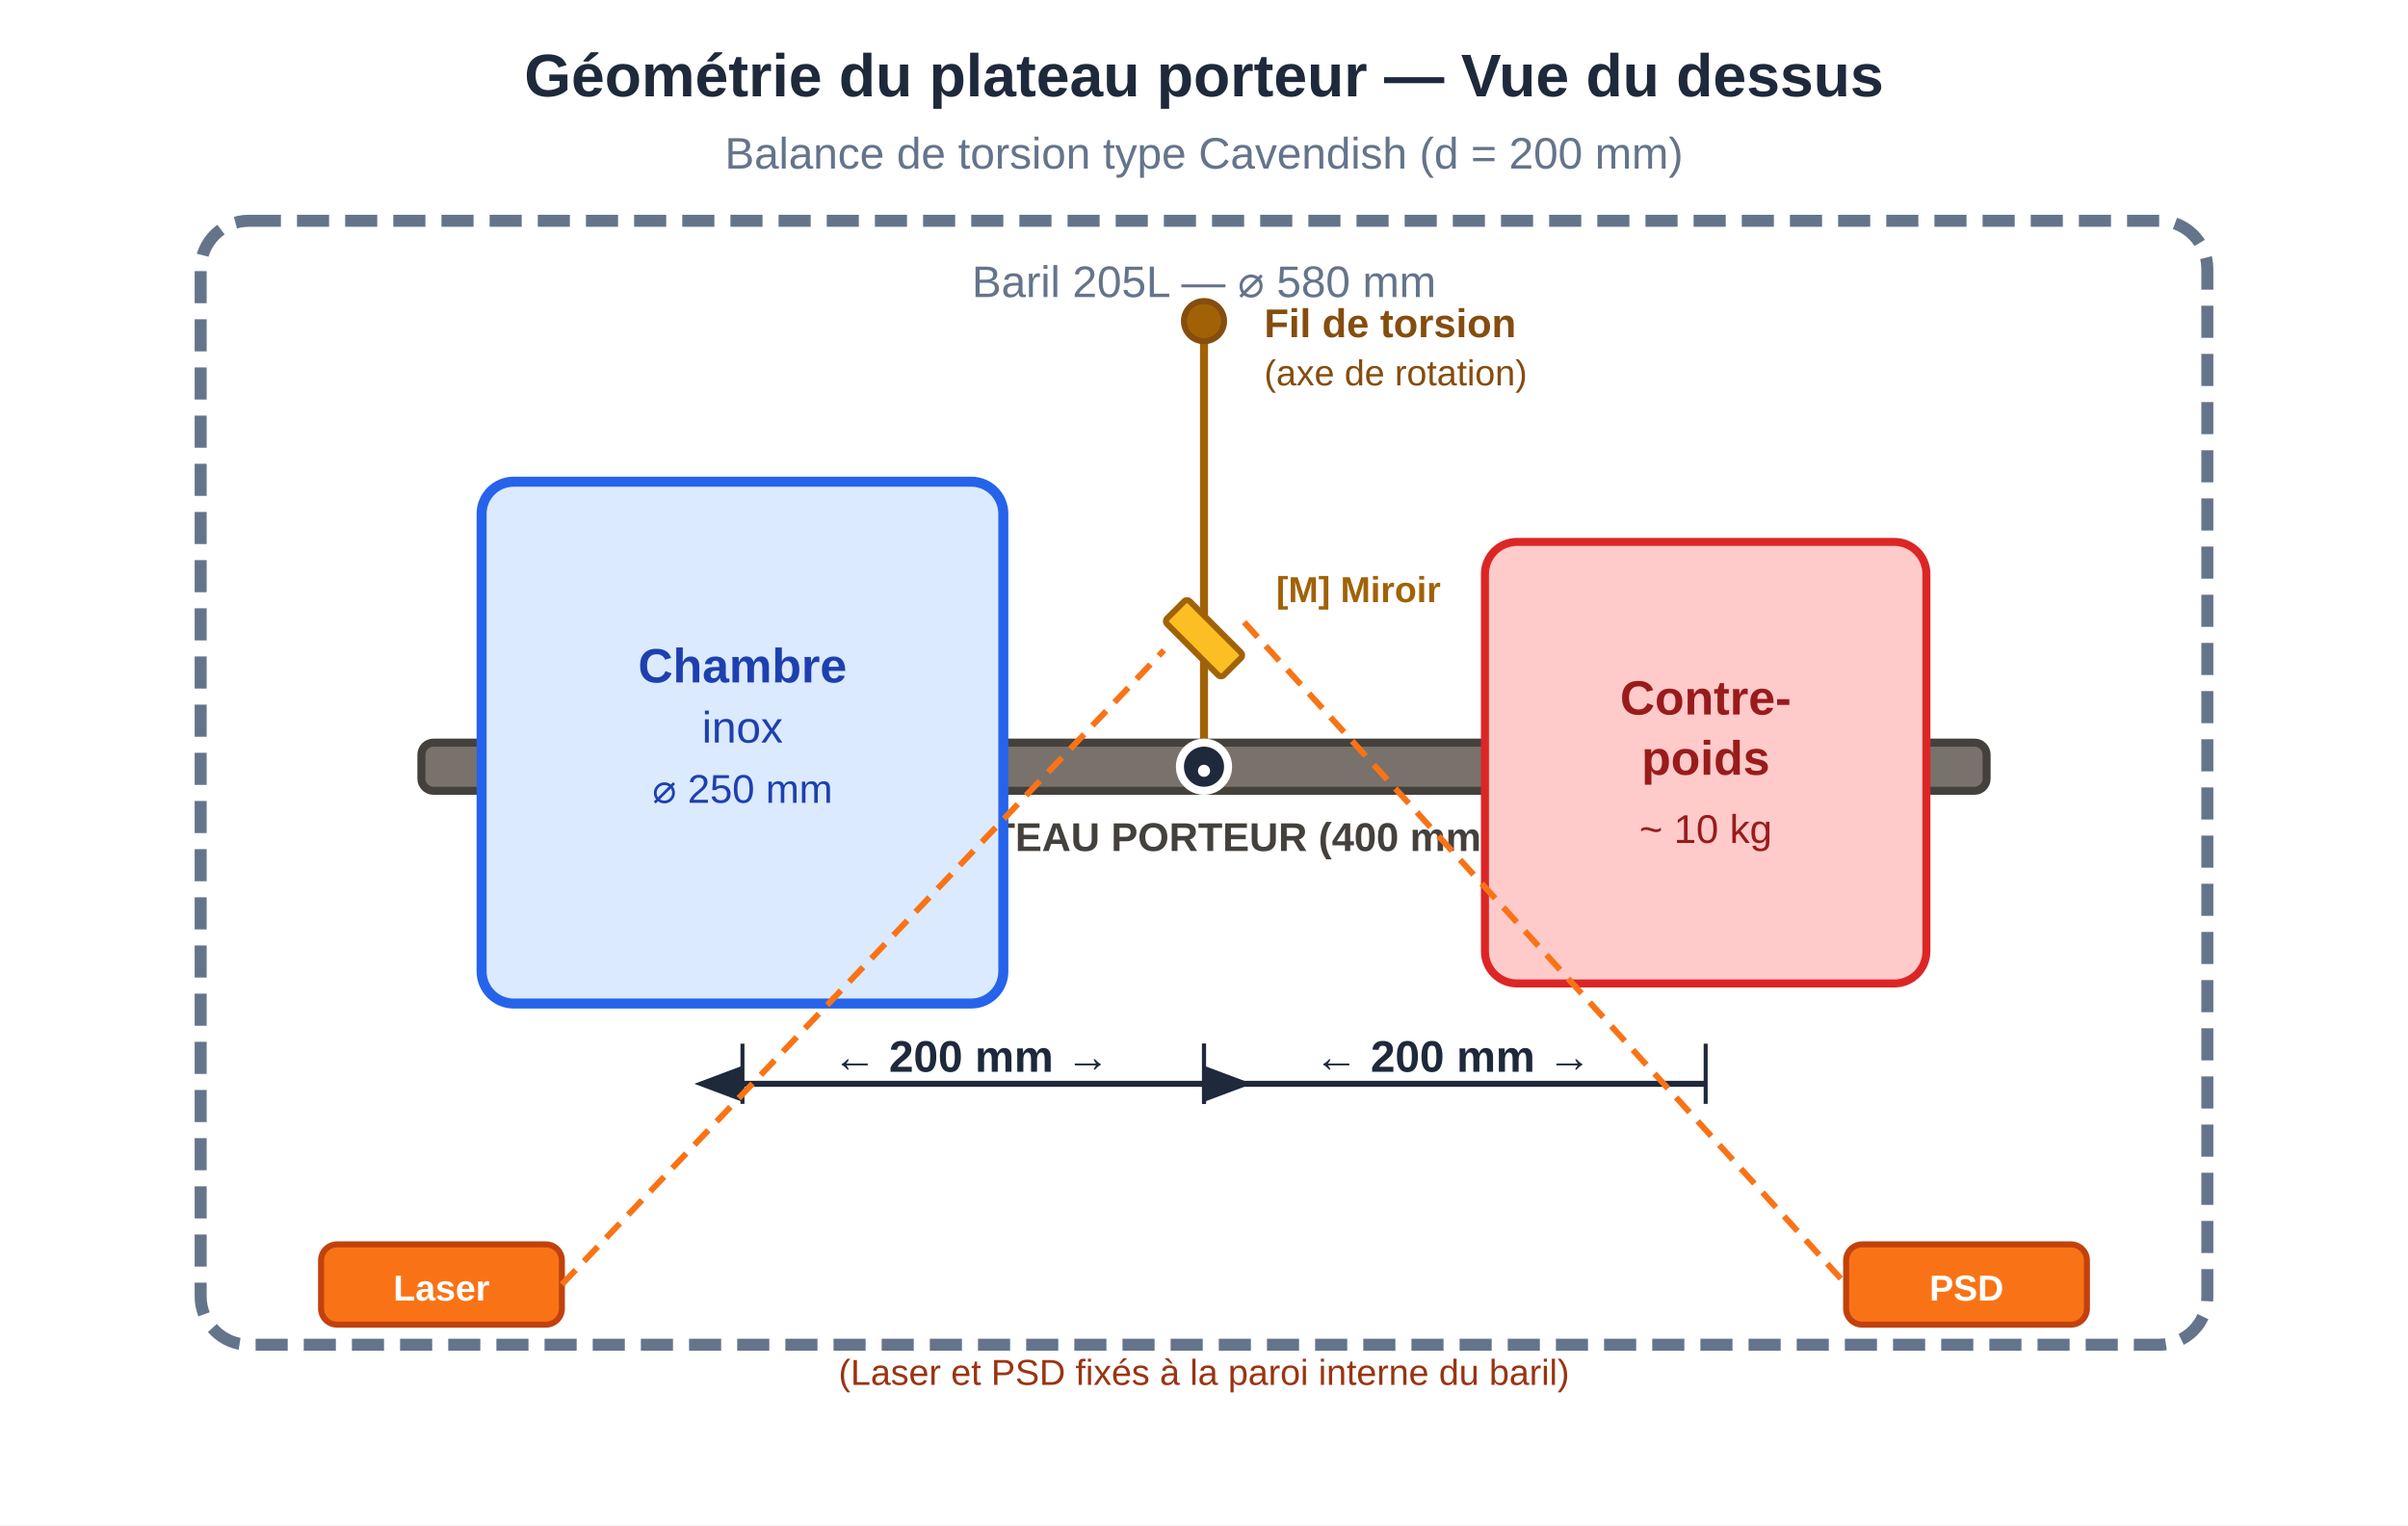
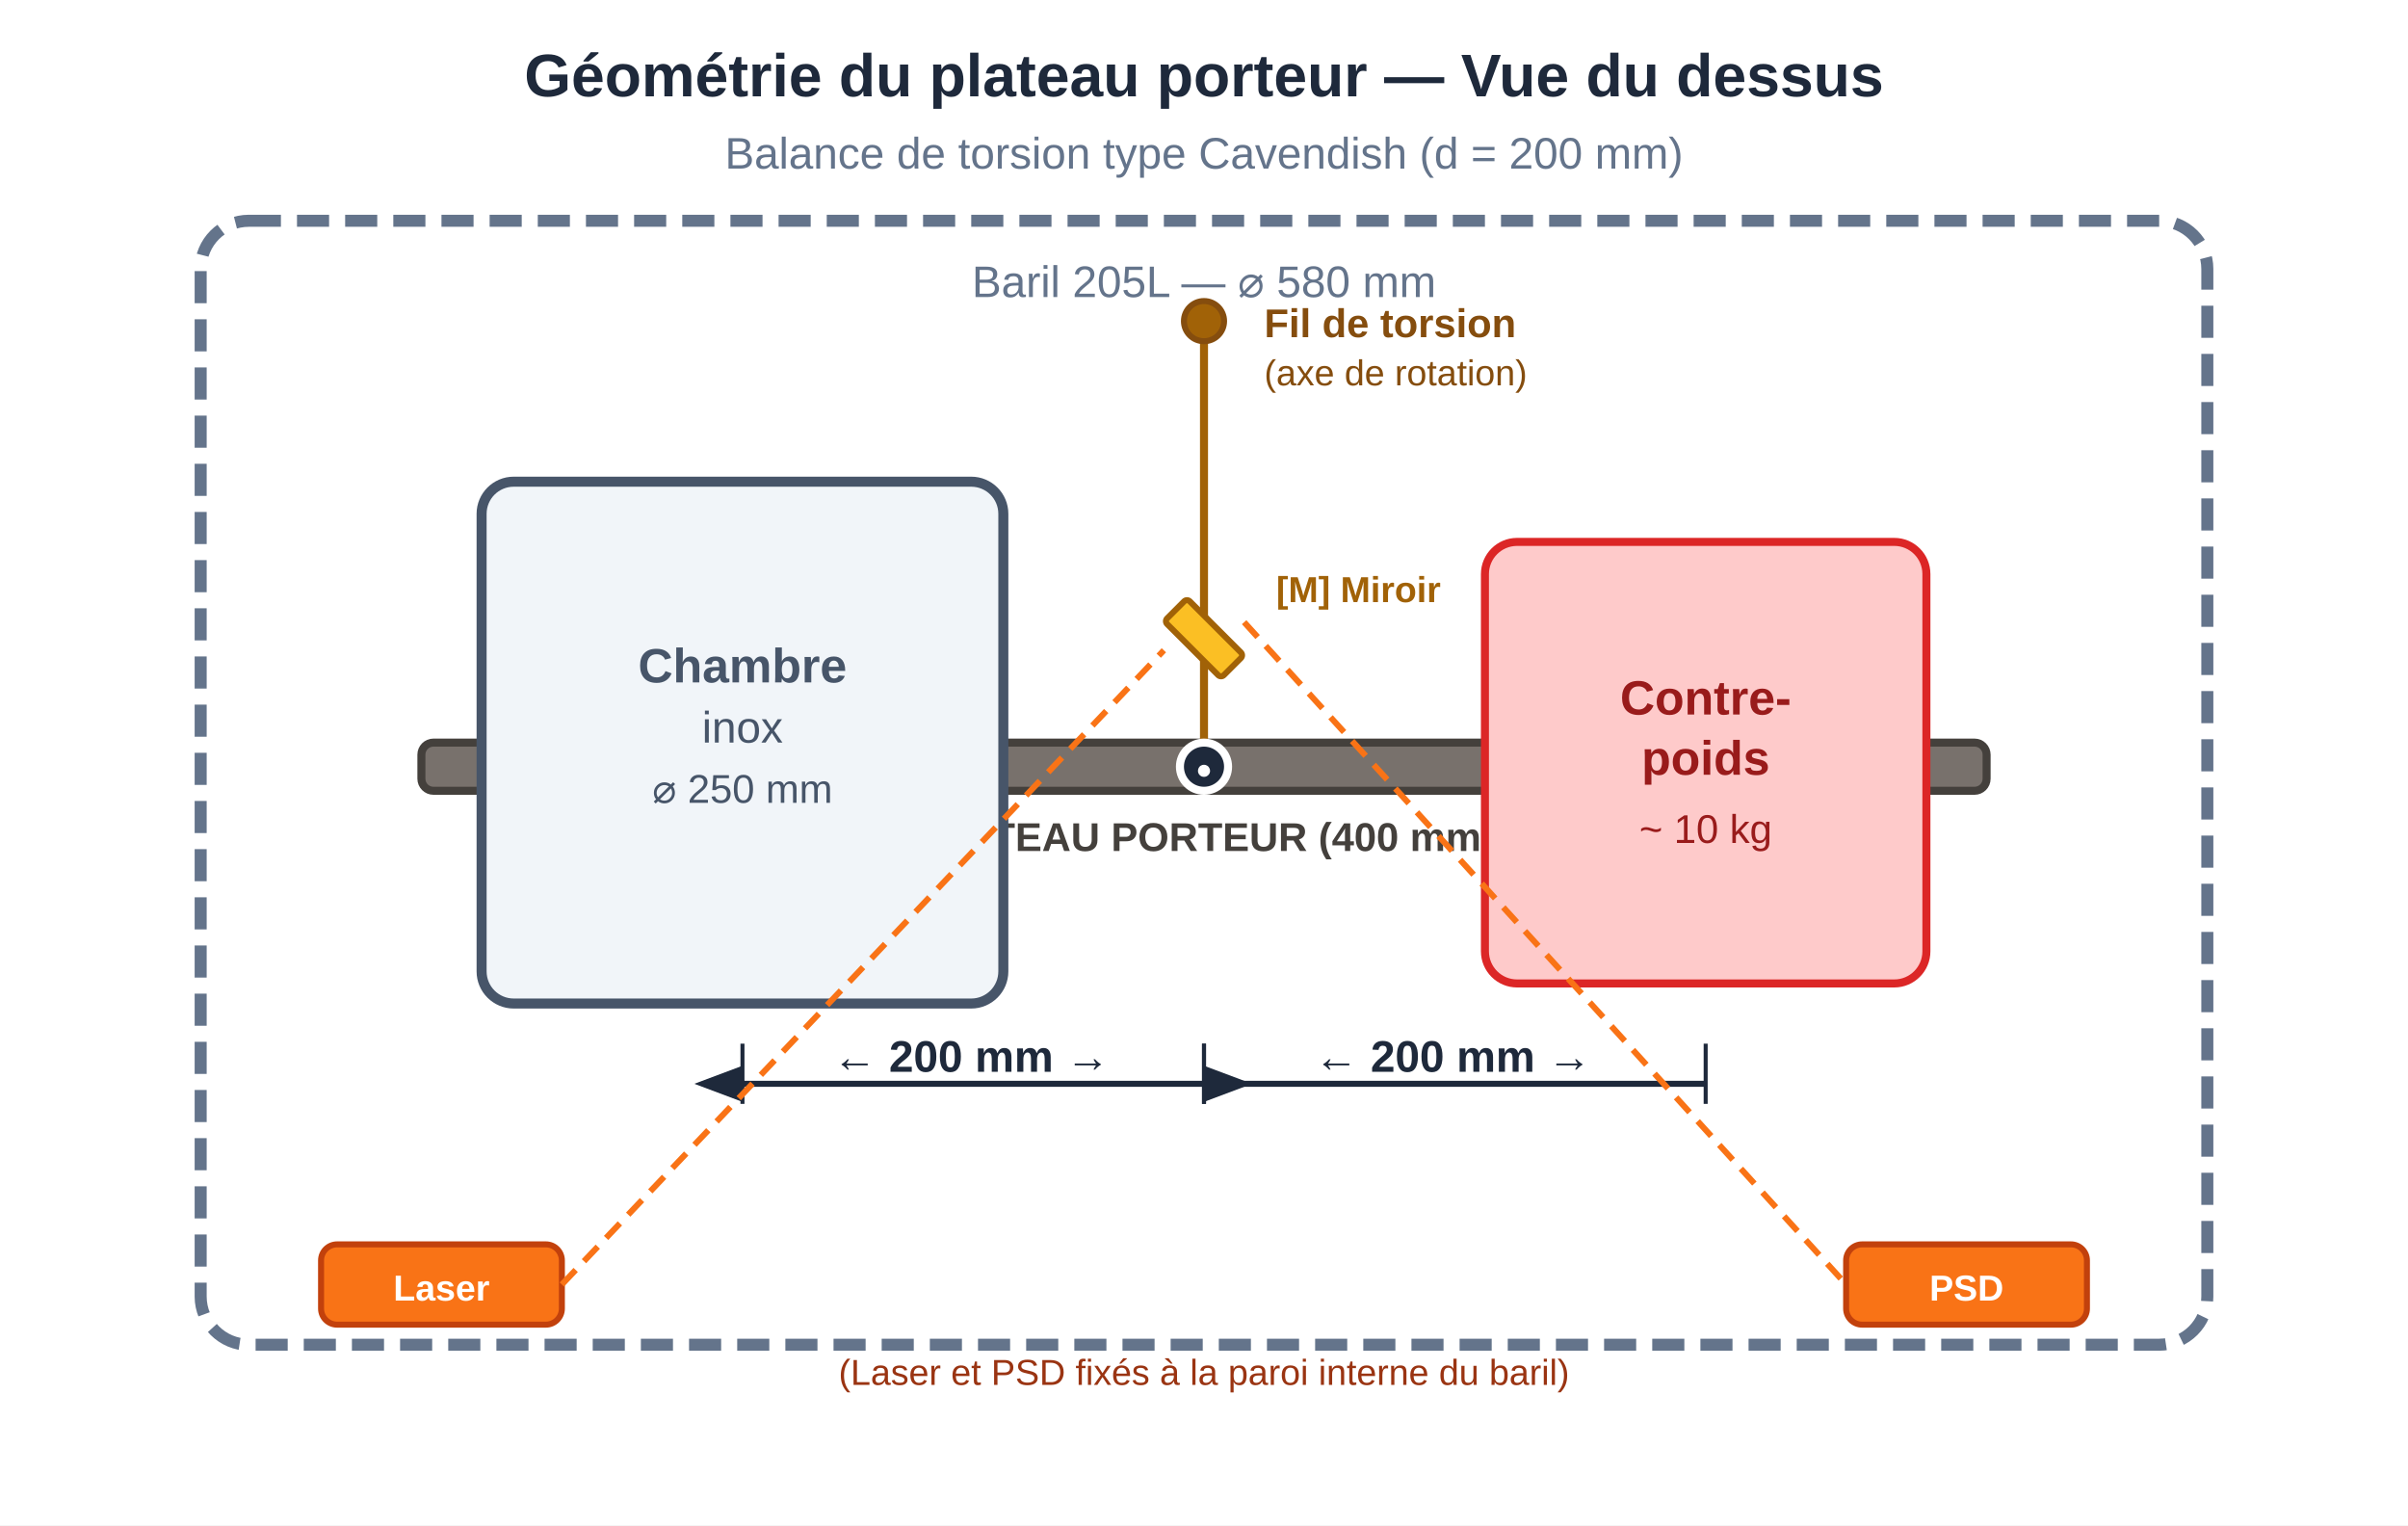
<svg xmlns="http://www.w3.org/2000/svg" viewBox="0 0 600 380" font-family="'Segoe UI', Arial, sans-serif" font-size="12">
  <rect width="600" height="380" fill="#ffffff" />
  <defs>
    <linearGradient id="barrel" x1="0" y1="0" x2="1" y2="0">
      <stop offset="0%" stop-color="#94a3b8" />
      <stop offset="50%" stop-color="#cbd5e1" />
      <stop offset="100%" stop-color="#94a3b8" />
    </linearGradient>
  </defs>
  <text x="300" y="24" text-anchor="middle" font-size="15" font-weight="bold" fill="#1e293b">Géométrie du plateau porteur — Vue du dessus</text>
  <text x="300" y="42" text-anchor="middle" font-size="11" fill="#64748b">Balance de torsion type Cavendish (d = 200 mm)</text>
  <rect x="50" y="55" width="500" height="280" rx="12" fill="none" stroke="#64748b" stroke-width="3" stroke-dasharray="8,4" />
  <text x="300" y="74" text-anchor="middle" font-size="11" fill="#64748b">Baril 205L — ⌀ 580 mm</text>
  <line x1="300" y1="80" x2="300" y2="120" stroke="#a16207" stroke-width="2" />
  <circle cx="300" cy="80" r="5" fill="#a16207" stroke="#854d0e" stroke-width="1.5" />
  <text x="315" y="84" font-size="10" fill="#854d0e" font-weight="bold">Fil de torsion</text>
  <text x="315" y="96" font-size="9" fill="#854d0e">(axe de rotation)</text>
  <rect x="105" y="185" width="390" height="12" rx="3" fill="#78716c" stroke="#44403c" stroke-width="2" />
  <line x1="300" y1="120" x2="300" y2="185" stroke="#a16207" stroke-width="2" />
  <text x="300" y="212" text-anchor="middle" font-size="10" fill="#44403c" font-weight="bold">PLATEAU PORTEUR (400 mm)</text>
  <circle cx="300" cy="191" r="6" fill="#1e293b" stroke="white" stroke-width="2" />
  <text x="300" y="194" text-anchor="middle" font-size="7" fill="white">●</text>
-   <rect x="120" y="120" width="130" height="130" rx="8" fill="#dbeafe" stroke="#2563eb" stroke-width="2.5" />
-   <text x="185" y="170" text-anchor="middle" font-size="12" font-weight="bold" fill="#1e40af">Chambre</text>
-   <text x="185" y="185" text-anchor="middle" font-size="11" fill="#1e40af">inox</text>
-   <text x="185" y="200" text-anchor="middle" font-size="10" fill="#1e40af">⌀ 250 mm</text>
+   <rect x="120" y="120" width="130" height="130" rx="8" fill="#f1f5f9" stroke="#475569" stroke-width="2.5" />
+   <text x="185" y="170" text-anchor="middle" font-size="12" font-weight="bold" fill="#475569">Chambre</text>
+   <text x="185" y="185" text-anchor="middle" font-size="11" fill="#475569">inox</text>
+   <text x="185" y="200" text-anchor="middle" font-size="10" fill="#475569">⌀ 250 mm</text>
  <rect x="370" y="135" width="110" height="110" rx="8" fill="#fecaca" stroke="#dc2626" stroke-width="2" />
  <text x="425" y="178" text-anchor="middle" font-size="12" font-weight="bold" fill="#991b1b">Contre-</text>
  <text x="425" y="193" text-anchor="middle" font-size="12" font-weight="bold" fill="#991b1b">poids</text>
  <text x="425" y="210" text-anchor="middle" font-size="10" fill="#991b1b">~ 10 kg</text>
  <line x1="185" y1="260" x2="185" y2="275" stroke="#1e293b" stroke-width="1" />
  <line x1="300" y1="260" x2="300" y2="275" stroke="#1e293b" stroke-width="1" />
  <line x1="185" y1="270" x2="300" y2="270" stroke="#1e293b" stroke-width="1.5" marker-start="url(#arrowL)" marker-end="url(#arrowR)" />
  <text x="242" y="267" text-anchor="middle" font-size="11" font-weight="bold" fill="#1e293b" style="background:white">← 200 mm →</text>
  <defs>
    <marker id="arrowL" markerWidth="8" markerHeight="6" refX="8" refY="3" orient="auto">
      <path d="M8,0 L0,3 L8,6" fill="#1e293b" />
    </marker>
    <marker id="arrowR" markerWidth="8" markerHeight="6" refX="0" refY="3" orient="auto">
      <path d="M0,0 L8,3 L0,6" fill="#1e293b" />
    </marker>
  </defs>
  <line x1="300" y1="260" x2="300" y2="275" stroke="#1e293b" stroke-width="1" />
  <line x1="425" y1="260" x2="425" y2="275" stroke="#1e293b" stroke-width="1" />
  <line x1="300" y1="270" x2="425" y2="270" stroke="#1e293b" stroke-width="1.5" />
  <text x="362" y="267" text-anchor="middle" font-size="11" font-weight="bold" fill="#1e293b">← 200 mm →</text>
  <rect x="290" y="155" width="20" height="8" rx="1" fill="#fbbf24" stroke="#a16207" stroke-width="1.5" transform="rotate(45, 300, 159)" />
  <text x="318" y="150" font-size="9" fill="#a16207" font-weight="bold">[M] Miroir</text>
  <g transform="translate(80, 310)">
    <rect x="0" y="0" width="60" height="20" rx="4" fill="#f97316" stroke="#c2410c" stroke-width="1.5" />
    <text x="30" y="14" text-anchor="middle" font-size="9" font-weight="bold" fill="white">Laser</text>
  </g>
  <line x1="140" y1="320" x2="290" y2="162" stroke="#f97316" stroke-width="1.5" stroke-dasharray="5,3" />
  <line x1="310" y1="155" x2="460" y2="320" stroke="#f97316" stroke-width="1.5" stroke-dasharray="5,3" />
  <g transform="translate(460, 310)">
    <rect x="0" y="0" width="60" height="20" rx="4" fill="#f97316" stroke="#c2410c" stroke-width="1.5" />
    <text x="30" y="14" text-anchor="middle" font-size="9" font-weight="bold" fill="white">PSD</text>
  </g>
  <text x="300" y="345" text-anchor="middle" font-size="9" fill="#9a3412">(Laser et PSD fixés à la paroi interne du baril)</text>
</svg>
